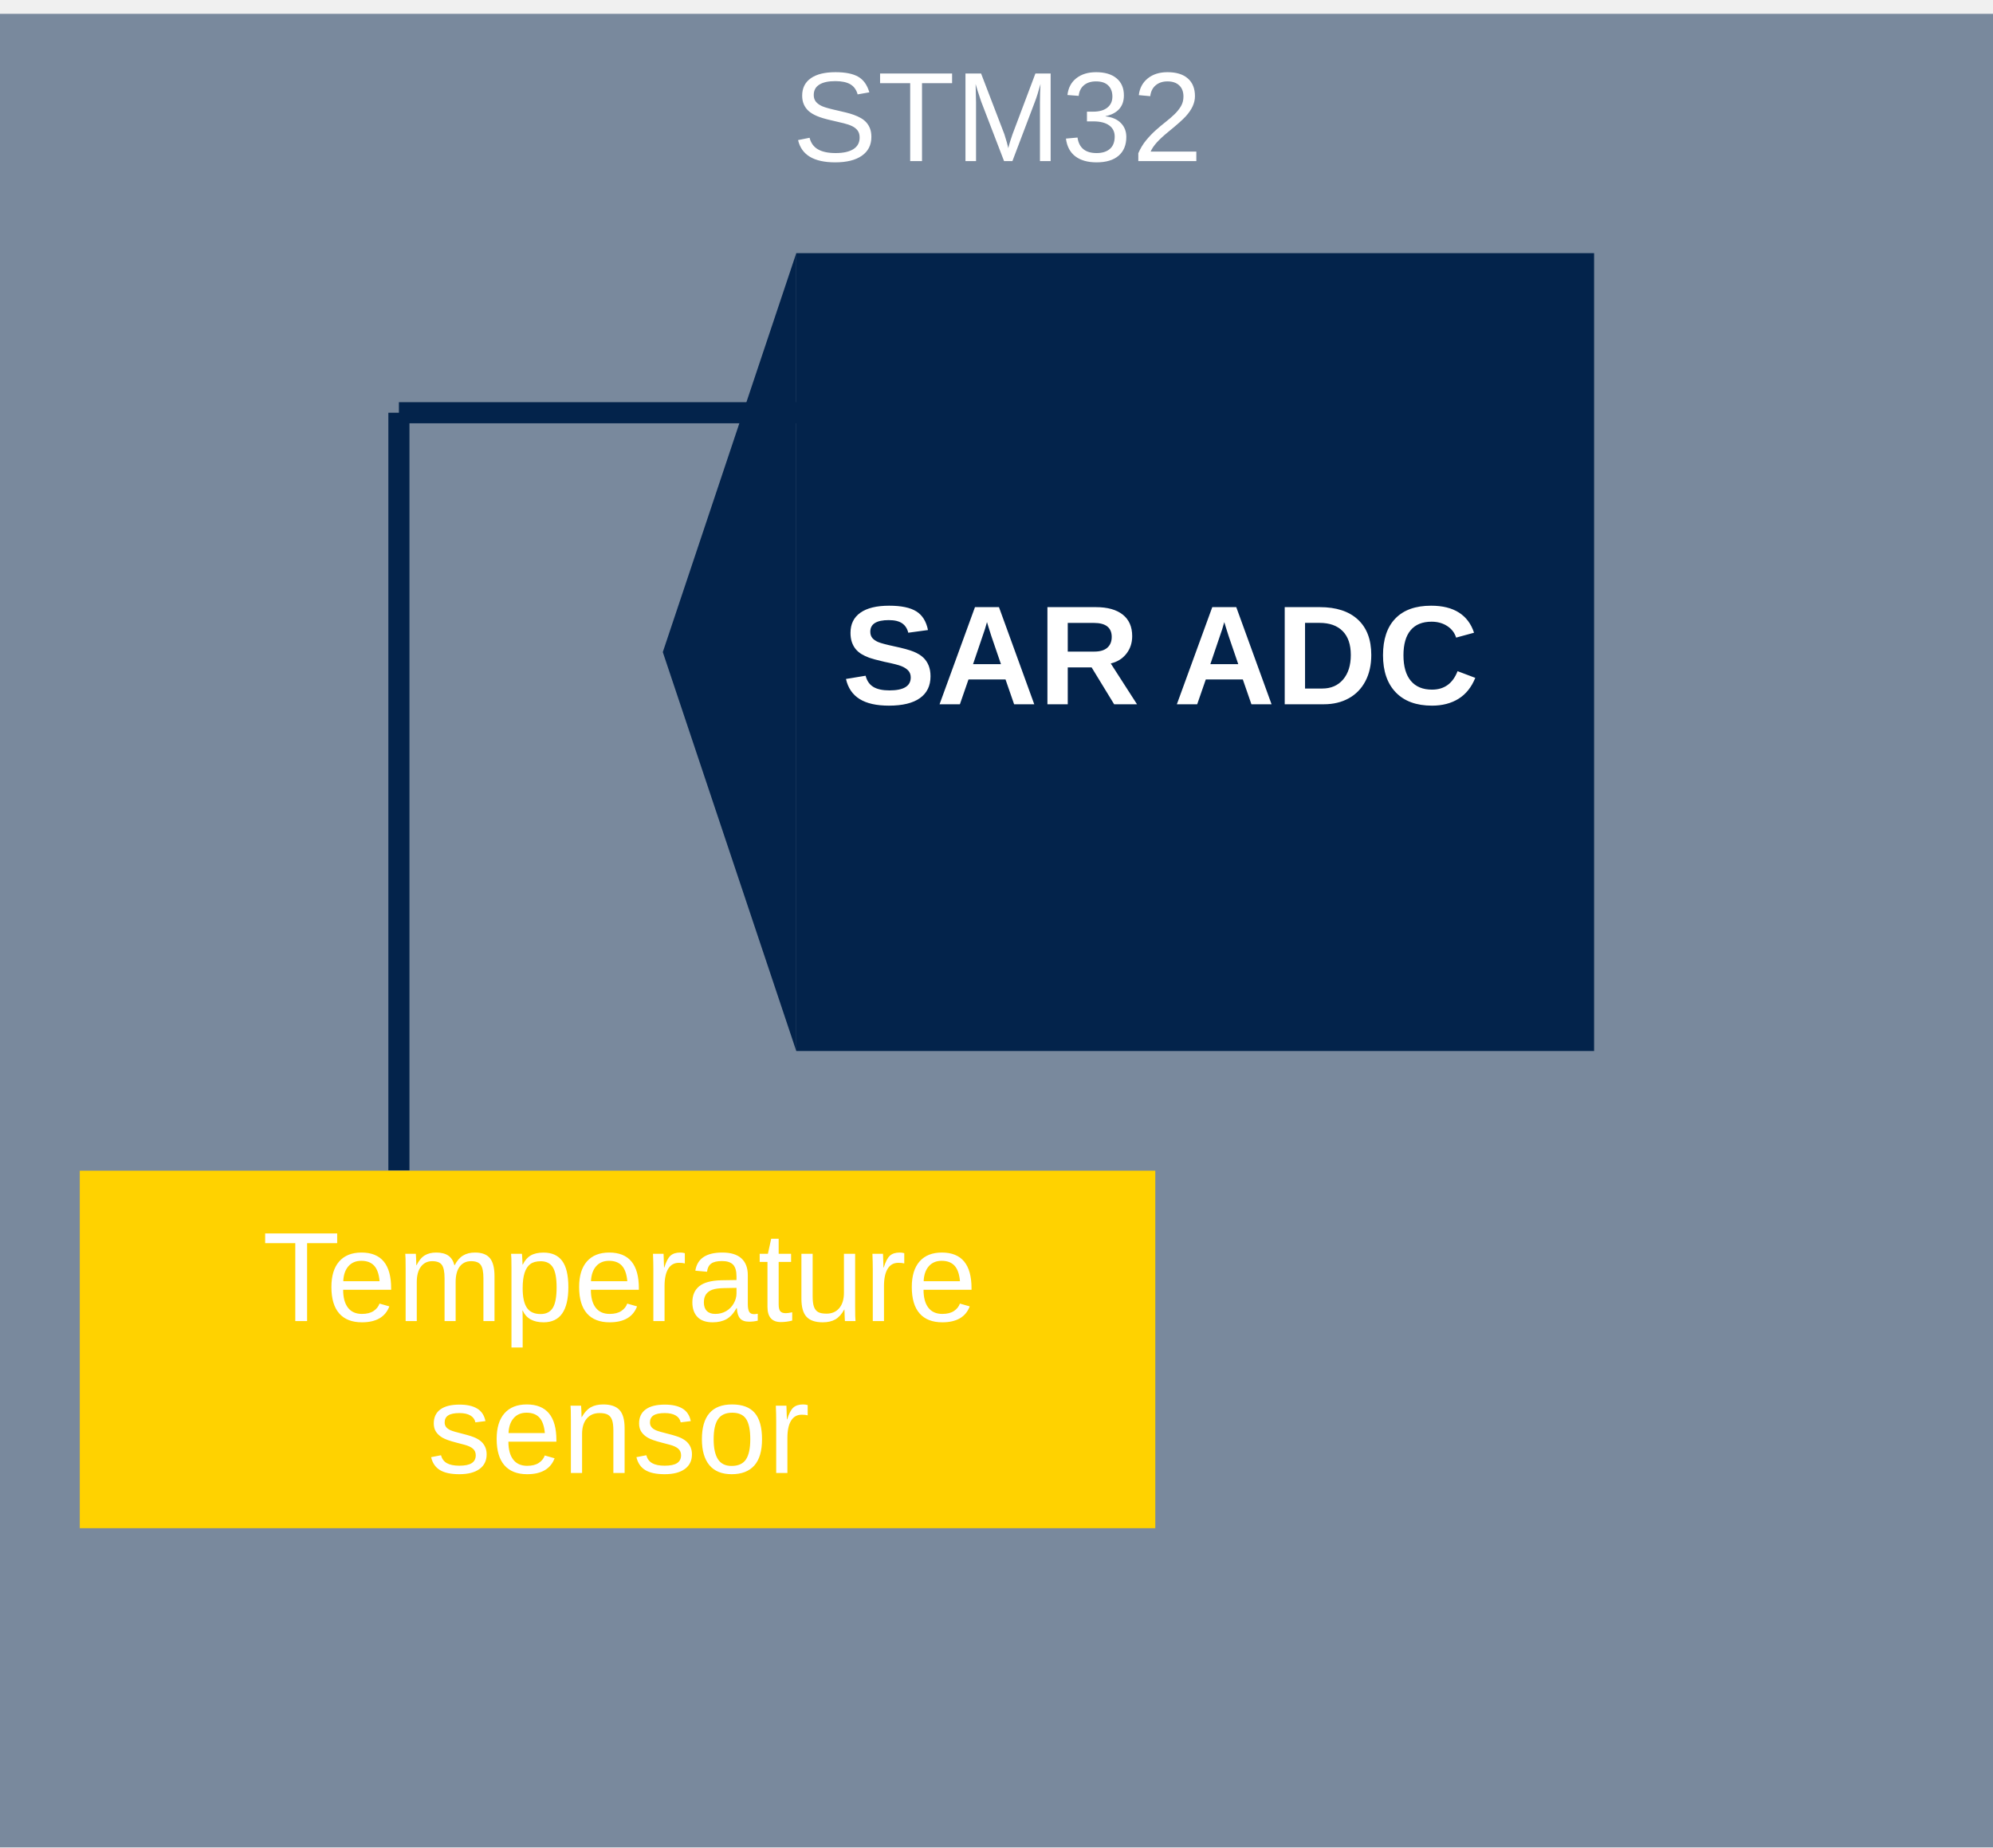
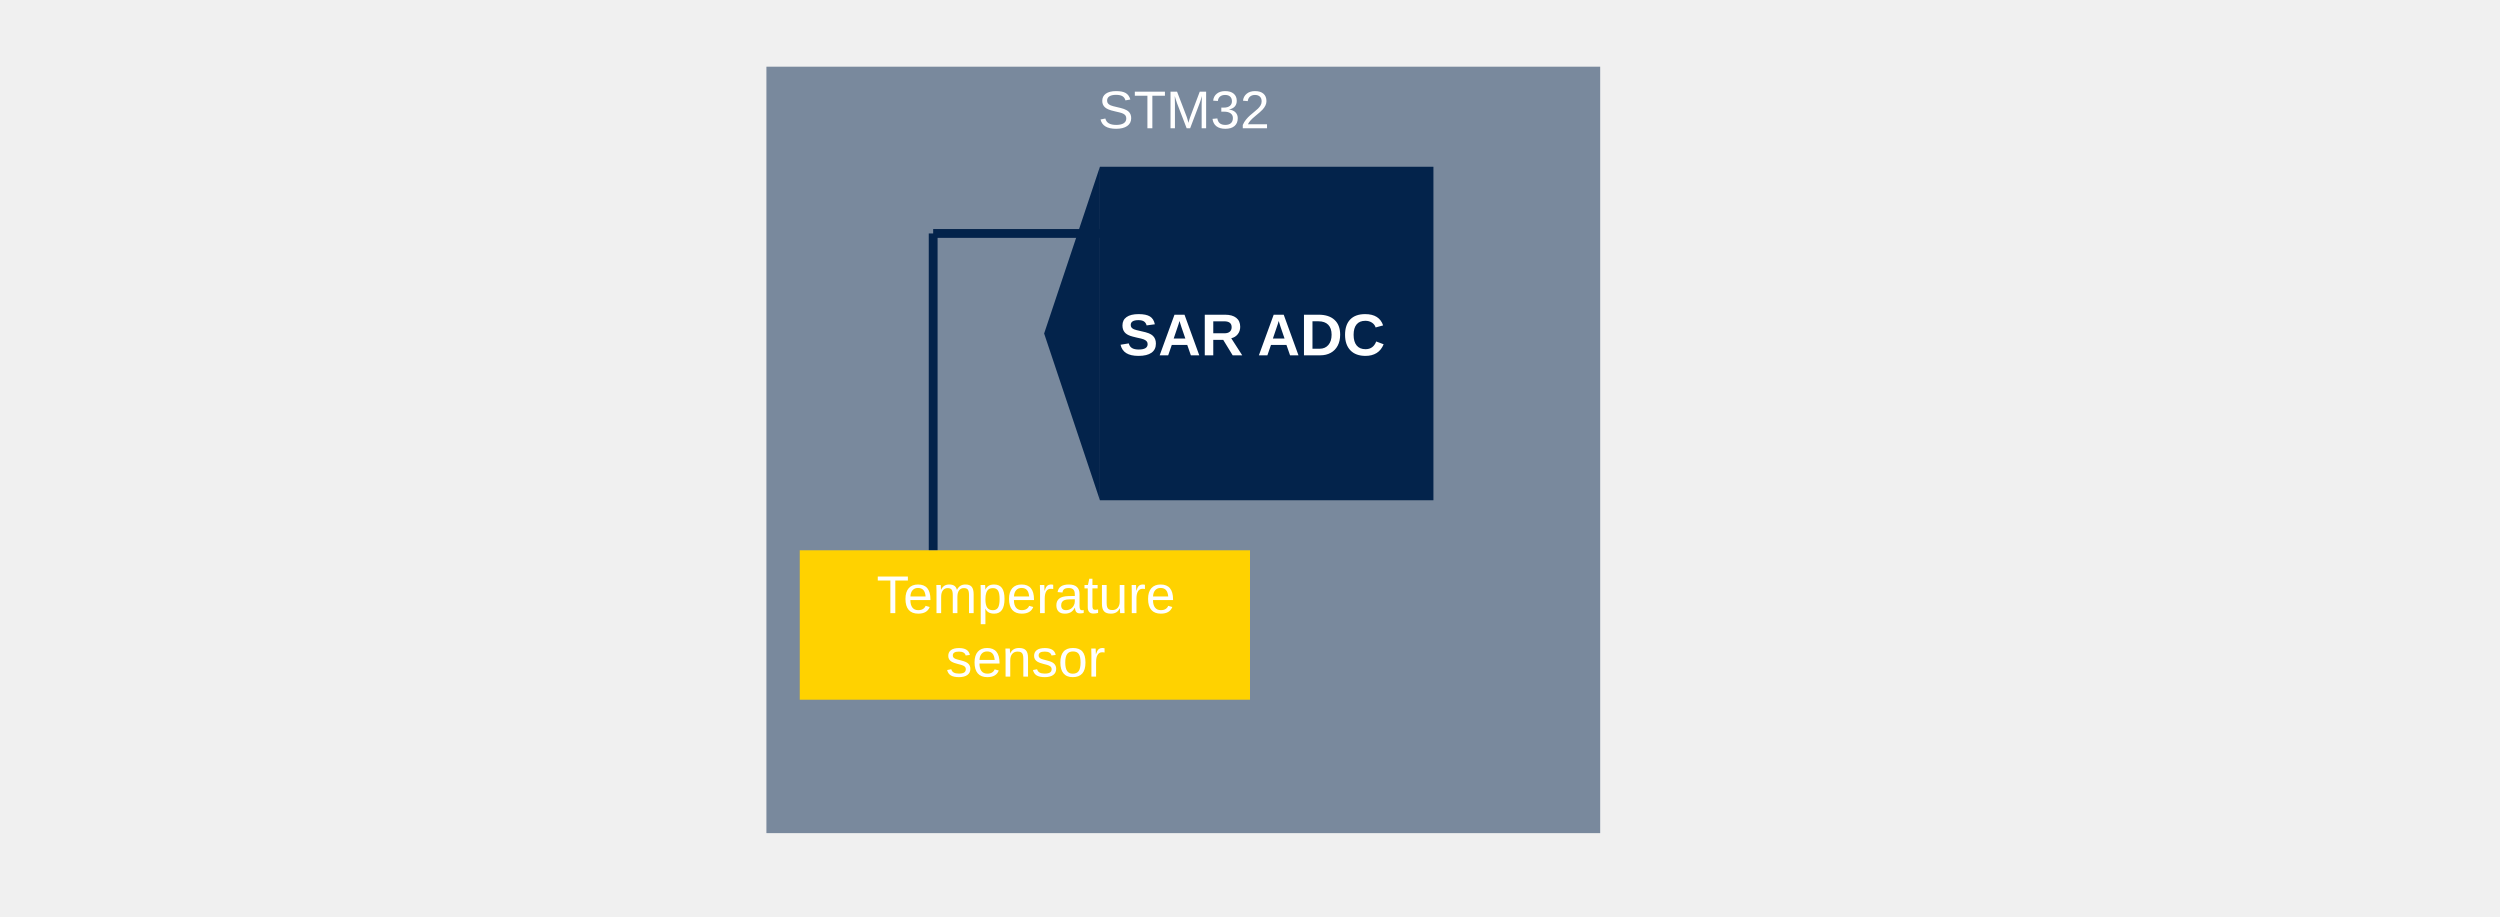
- <svg xmlns="http://www.w3.org/2000/svg" width="1299" height="1204" xml:space="preserve" overflow="hidden">
-   <defs>
-     <clipPath id="clip0">
-       <rect x="901" y="293" width="1299" height="1204" />
-     </clipPath>
-   </defs>
-   <g clip-path="url(#clip0)" transform="translate(-901 -293)">
-     <rect x="901" y="302" width="1299" height="1195" fill="#03234B" fill-opacity="0.502" />
-     <text fill="#FFFFFF" font-family="Arial,Arial_MSFontService,sans-serif" font-weight="400" font-size="83" transform="matrix(1 0 0 1 1417.4 398)">STM32</text>
-     <rect x="1420" y="458" width="520" height="520" fill="#03234B" />
-     <text fill="#FFFFFF" font-family="Arial,Arial_MSFontService,sans-serif" font-weight="700" font-size="92" transform="matrix(1 0 0 1 1449.73 752)">SAR</text>
-     <text fill="#FFFFFF" font-family="Arial,Arial_MSFontService,sans-serif" font-weight="700" font-size="92" transform="matrix(1 0 0 1 1665.76 752)">ADC</text>
-     <path d="M1420 978 1333 718 1420 458Z" fill="#03234B" fill-rule="evenodd" />
-     <path d="M1161 562 1446.86 562" stroke="#03234B" stroke-width="13.75" stroke-miterlimit="8" fill="none" fill-rule="evenodd" />
-     <rect x="953" y="1056" width="701" height="233" fill="#FFD200" />
-     <text fill="#FFFFFF" font-family="Arial,Arial_MSFontService,sans-serif" font-weight="400" font-size="83" transform="matrix(1 0 0 1 1071.97 1154)">Temperature </text>
-     <text fill="#FFFFFF" font-family="Arial,Arial_MSFontService,sans-serif" font-weight="400" font-size="83" transform="matrix(1 0 0 1 1179.68 1253)">sensor</text>
-     <path d="M1161 562 1161 1055.76" stroke="#03234B" stroke-width="13.75" stroke-miterlimit="8" fill="none" fill-rule="evenodd" />
+ <svg xmlns="http://www.w3.org/2000/svg" width="3898" height="1429" xml:space="preserve" overflow="hidden">
+   <g transform="translate(-121 -198)">
+     <rect x="1316" y="302" width="1300" height="1195" fill="#03234B" fill-opacity="0.502" />
+     <text fill="#FFFFFF" font-family="Arial,Arial_MSFontService,sans-serif" font-weight="400" font-size="83" transform="matrix(1 0 0 1 1833.2 398)">STM32</text>
+     <rect x="1836" y="458" width="520" height="520" fill="#03234B" />
+     <text fill="#FFFFFF" font-family="Arial,Arial_MSFontService,sans-serif" font-weight="700" font-size="92" transform="matrix(1 0 0 1 1865.52 752)">SAR</text>
+     <text fill="#FFFFFF" font-family="Arial,Arial_MSFontService,sans-serif" font-weight="700" font-size="92" transform="matrix(1 0 0 1 2081.56 752)">ADC</text>
+     <path d="M1836 978 1749 718 1836 458Z" fill="#03234B" fill-rule="evenodd" />
+     <path d="M1576 562 1861.86 562" stroke="#03234B" stroke-width="13.75" stroke-miterlimit="8" fill="none" fill-rule="evenodd" />
+     <rect x="1368" y="1056" width="702" height="233" fill="#FFD200" />
+     <text fill="#FFFFFF" font-family="Arial,Arial_MSFontService,sans-serif" font-weight="400" font-size="83" transform="matrix(1 0 0 1 1487.77 1154)">Temperature </text>
+     <text fill="#FFFFFF" font-family="Arial,Arial_MSFontService,sans-serif" font-weight="400" font-size="83" transform="matrix(1 0 0 1 1595.48 1253)">sensor</text>
+     <path d="M1576 562 1576 1055.76" stroke="#03234B" stroke-width="13.75" stroke-miterlimit="8" fill="none" fill-rule="evenodd" />
  </g>
</svg>
